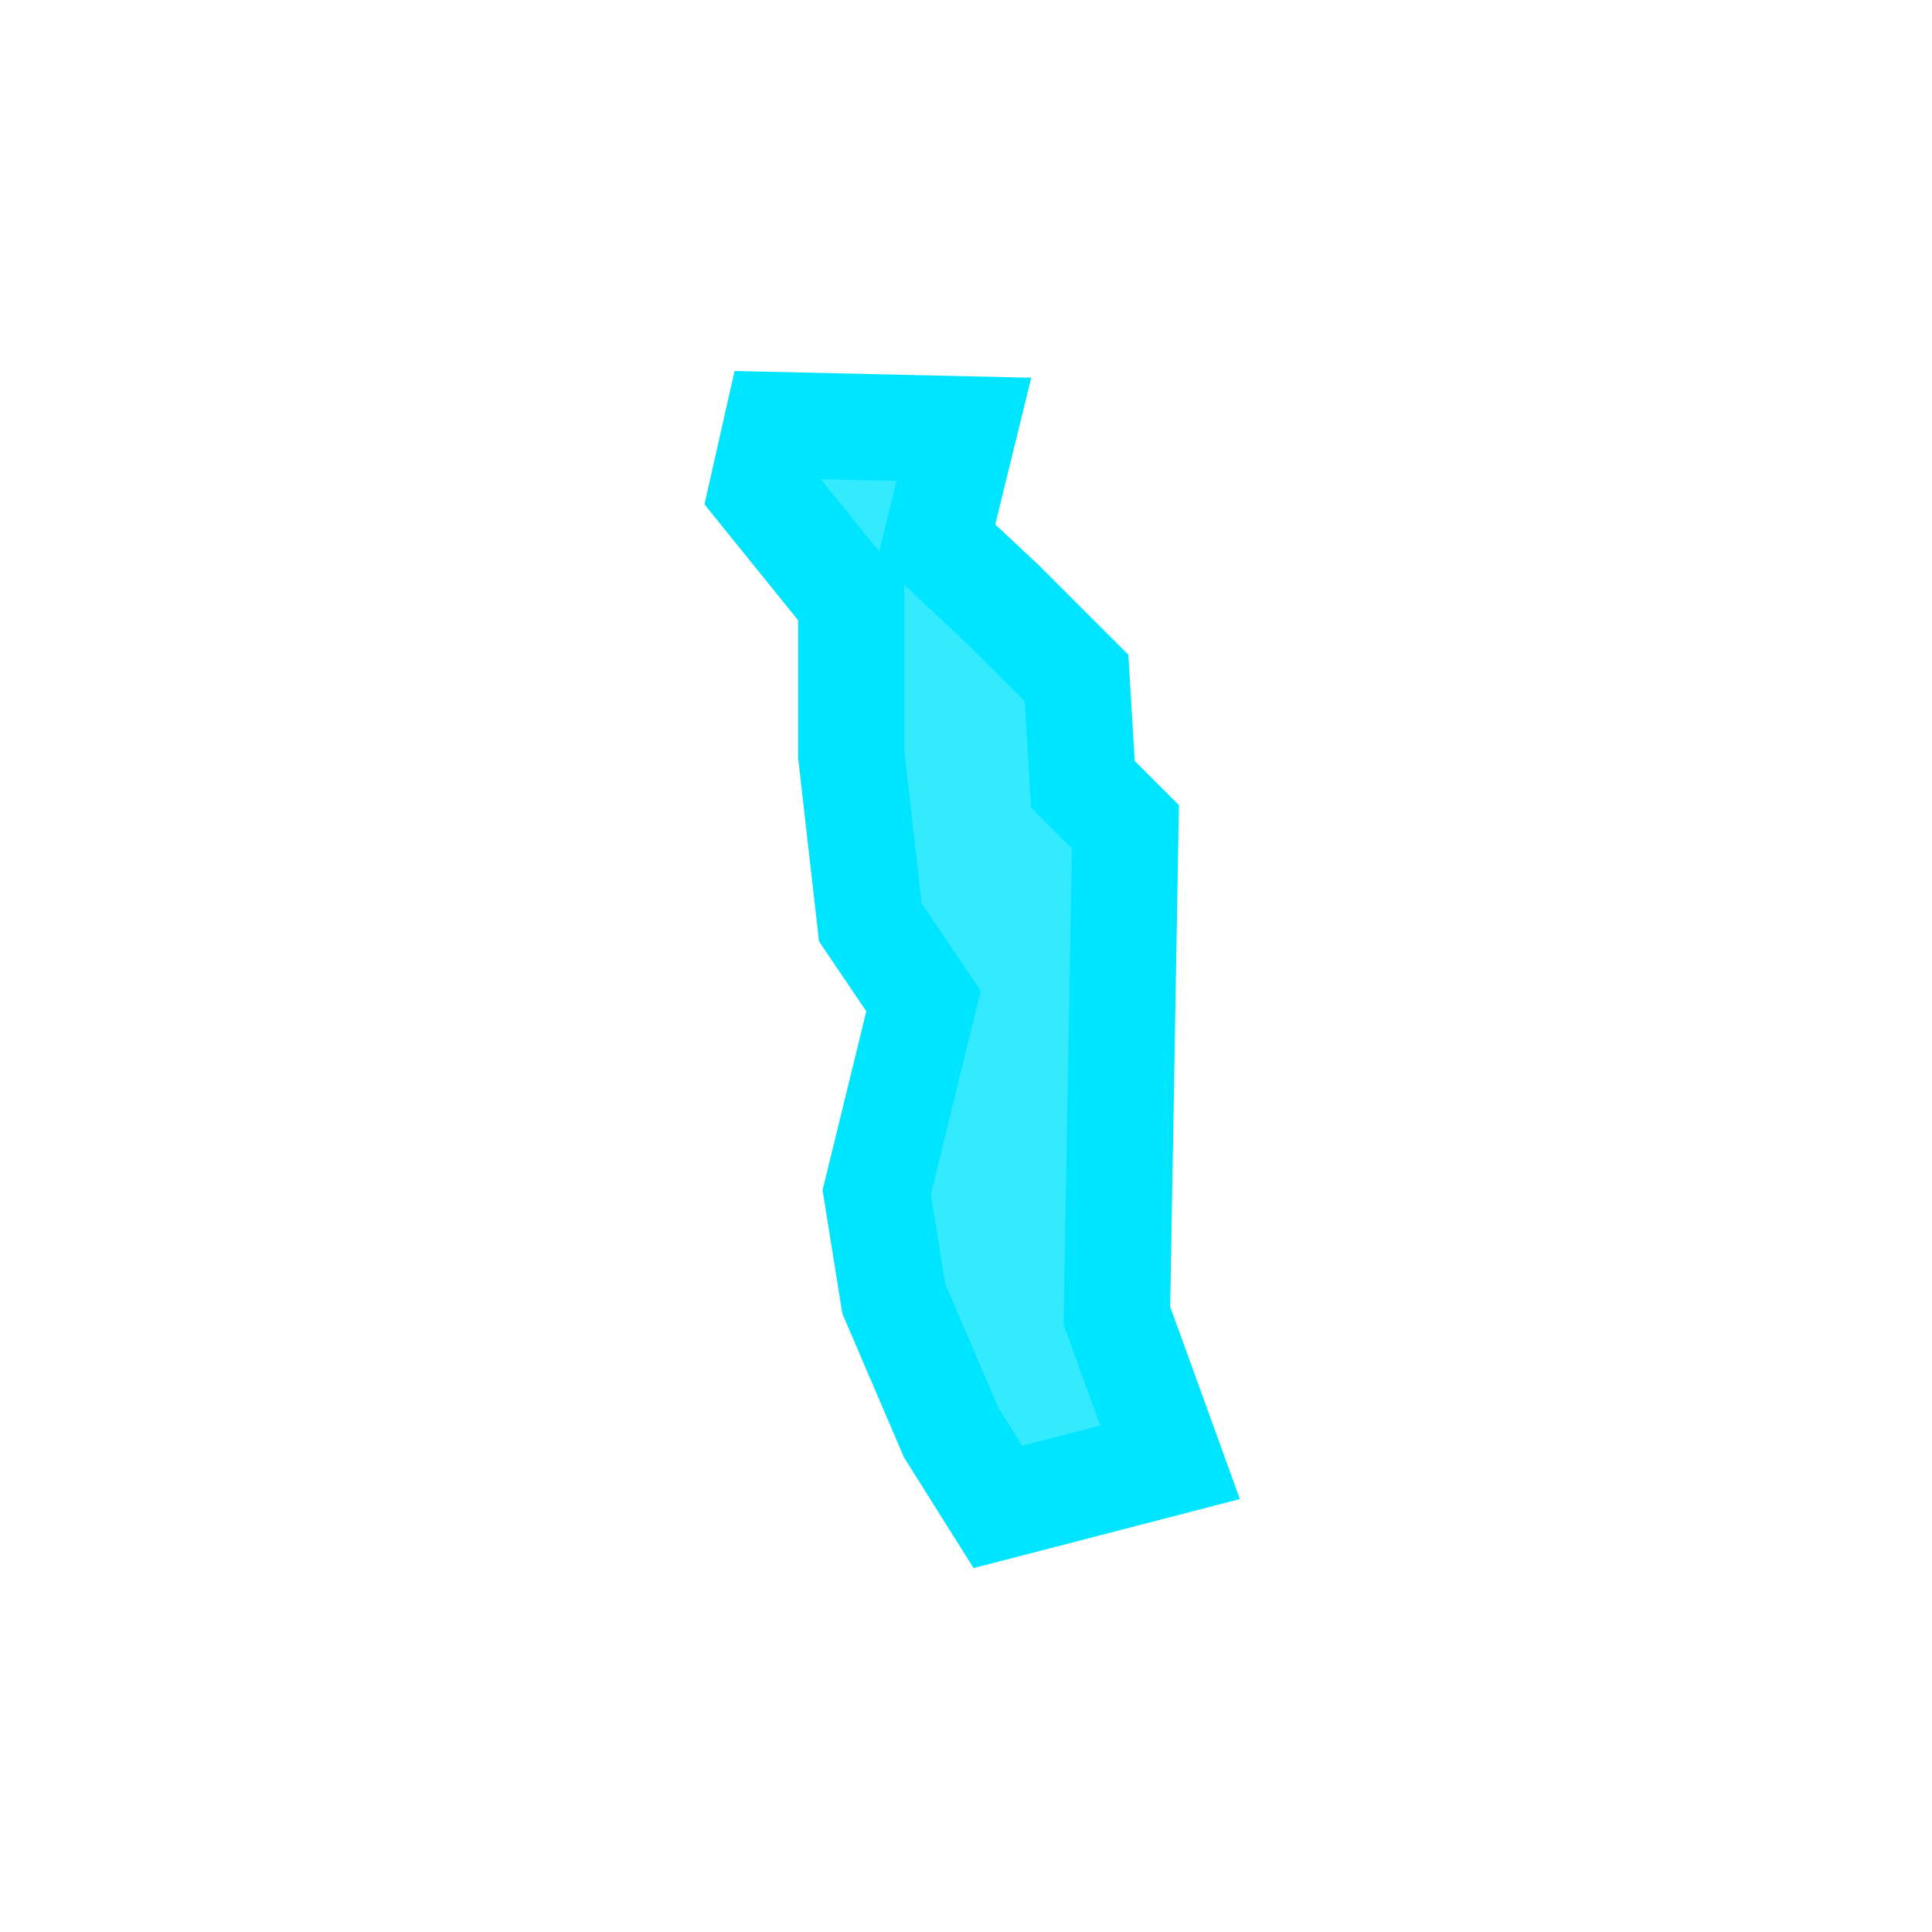
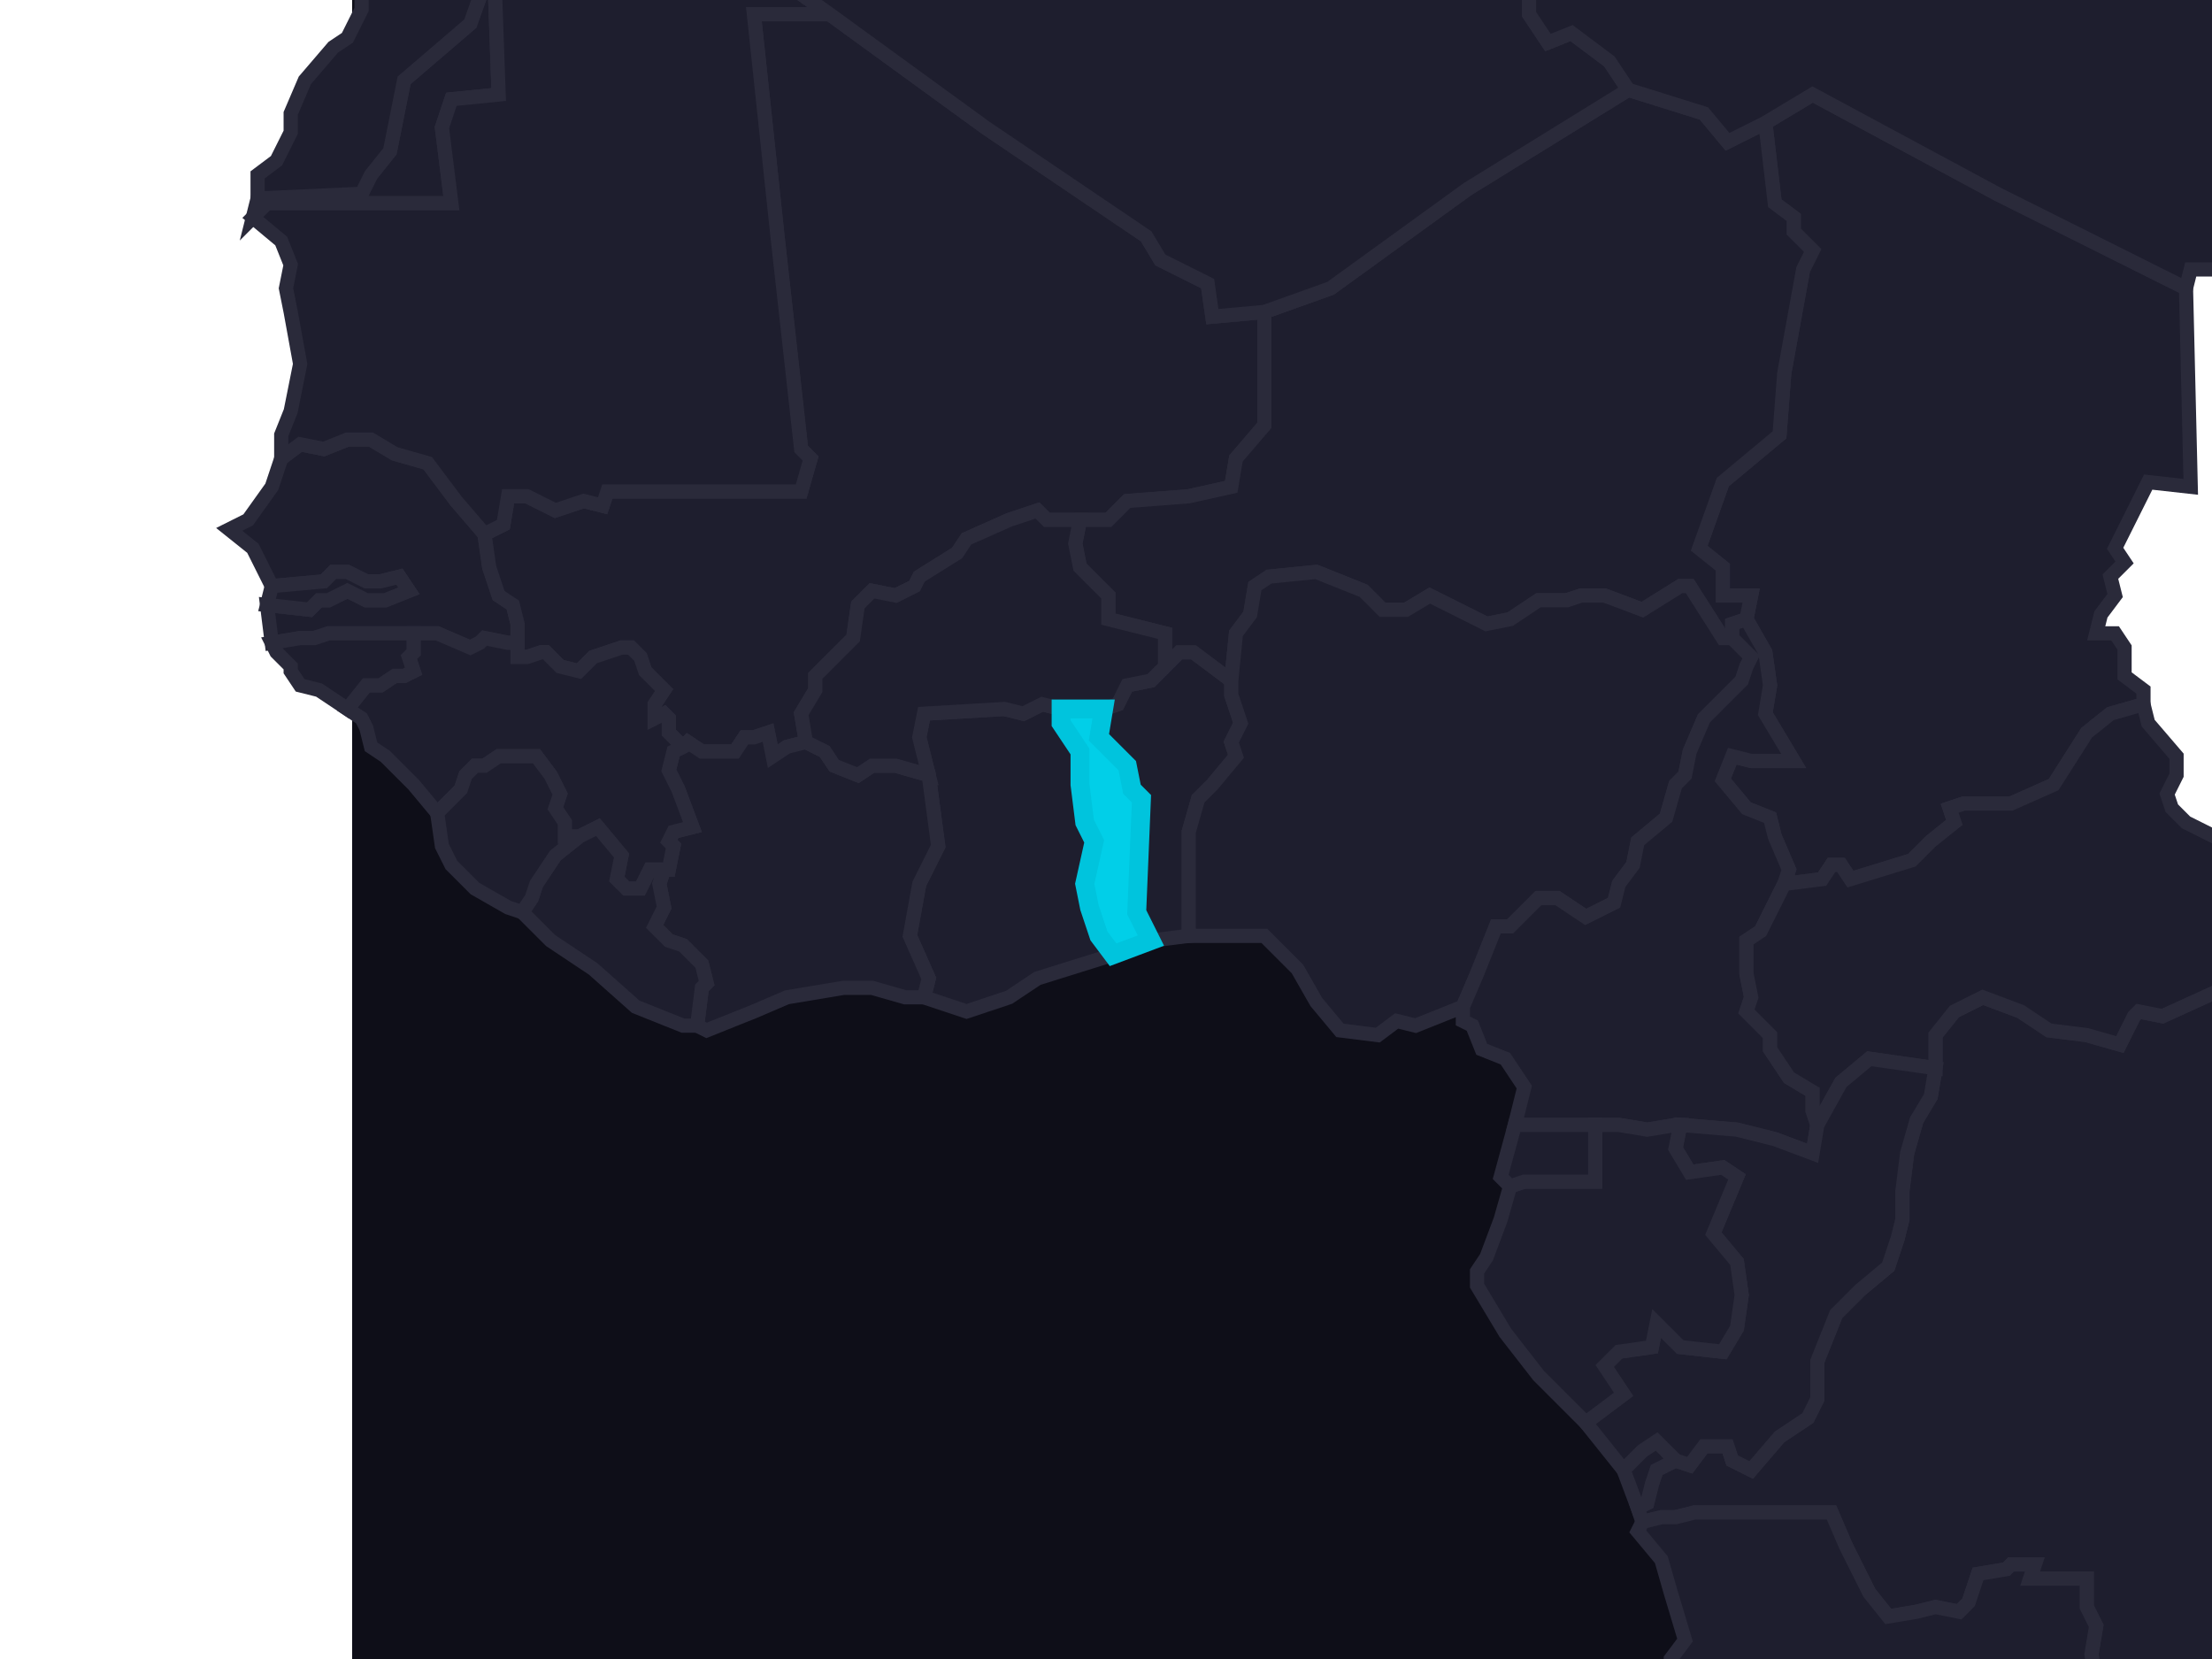
- <svg xmlns="http://www.w3.org/2000/svg" viewBox="-2.05 -13.02 5.92 9.09" width="300" height="300" preserveAspectRatio="xMidYMid meet">
-   <path d="M0.90,-11.00L0.77,-10.47L1.08,-10.18L1.43,-9.83L1.46,-9.33L1.66,-9.13L1.62,-6.83L1.87,-6.14L1.06,-5.93L0.84,-6.28L0.57,-6.91L0.49,-7.41L0.71,-8.31L0.46,-8.68L0.37,-9.47L0.37,-10.19L-0.05,-10.71L0.02,-11.02L0.90,-11.00Z" fill="#00e5ff" stroke="#00e5ff" stroke-width="0.5" fill-opacity="0.8" />
+ <svg xmlns="http://www.w3.org/2000/svg" viewBox="-15.0 -26.1 31.9 35.1" width="400" height="300" preserveAspectRatio="xMidYMid meet">
+   <rect x="-15.0" y="-26.1" width="31.9" height="35.1" fill="#0e0e18" />
+   <path d="M-8.7,-28.8L-8.7,-28.7L-8.7,-28.5L-8.7,-26.8L-12.0,-26.9L-11.9,-24.1L-12.9,-24.0L-13.1,-23.4L-12.9,-21.8L-16.8,-21.8L-17.1,-21.5L-17.0,-21.9L-17.0,-21.9L-14.8,-22.0L-14.6,-22.4L-14.2,-22.9L-13.9,-24.4L-12.5,-25.6L-12.0,-27.0L-11.7,-27.1L-11.4,-27.9L-10.6,-28.0L-10.2,-27.9L-9.7,-27.9L-9.4,-28.2L-8.8,-28.2L-8.8,-28.8L-8.7,-28.8Z" fill="#1e1e2e" stroke="#2a2a3a" stroke-width="0.3" />
+   <path d="M29.3,4.5L29.5,5.4L29.4,6.0L29.6,6.5L30.2,7.1L30.7,8.4L30.7,8.4L30.3,8.3L29.0,8.4L28.7,8.6L28.4,9.2L28.7,9.7L28.5,10.9L28.4,11.9L28.6,12.1L29.3,12.5L29.6,12.3L29.7,13.4L28.9,13.4L28.5,12.8L28.2,12.4L27.4,12.2L27.2,11.7L26.6,12.0L25.8,11.9L25.4,11.4L24.8,11.3L24.3,11.3L24.3,11.0L23.9,11.0L23.5,10.9L22.8,11.1L22.4,11.1L22.2,11.2L22.2,9.9L21.9,9.6L21.8,8.9L21.9,8.3L21.7,7.9L21.7,7.3L20.5,7.3L20.6,7.0L20.1,7.0L20.0,7.1L19.4,7.2L19.2,7.8L19.0,8.0L18.5,7.9L18.1,8.0L17.5,8.1L17.1,7.6L16.9,7.2L16.6,6.6L16.3,5.9L13.4,5.9L13.0,6.0L12.7,6.0L12.3,6.1L12.2,5.8L12.4,5.7L12.5,5.3L12.6,5.0L13.0,4.8L13.3,4.9L13.6,4.5L14.1,4.5L14.2,4.8L14.6,5.0L15.2,4.3L15.8,3.9L16.0,3.5L16.0,2.7L16.4,1.7L16.9,1.2L17.5,0.7L17.6,0.4L17.7,0.1L17.8,-0.3L17.8,-0.9L17.9,-1.7L18.1,-2.4L18.4,-2.9L18.5,-3.5L18.5,-4.2L18.9,-4.7L19.5,-5.0L20.3,-4.7L20.9,-4.3L21.7,-4.2L22.4,-4.0L22.7,-4.6L22.8,-4.7L23.3,-4.6L24.4,-5.1L24.8,-4.9L25.1,-4.9L25.3,-5.2L25.7,-5.3L26.4,-5.2L27.0,-5.1L27.4,-5.2L28.0,-4.4L28.4,-4.3L28.7,-4.5L29.2,-4.4L29.7,-4.6L30.0,-4.2L30.8,-3.5L30.8,-3.5L30.8,-2.3L31.2,-2.2L30.9,-1.8L30.5,-1.6L30.1,-1.1L29.9,-0.6L29.8,0.2L29.6,0.6L29.6,1.3L29.3,1.6L29.3,2.2L29.1,2.3L29.0,2.8L29.3,3.3L29.3,4.5Z" fill="#1e1e2e" stroke="#2a2a3a" stroke-width="0.3" />
+   <path d="M23.8,-20.0L23.9,-15.8L23.0,-15.9L22.6,-15.1L22.3,-14.5L22.5,-14.2L22.2,-13.9L22.3,-13.5L22.0,-13.1L21.9,-12.7L22.3,-12.7L22.5,-12.4L22.5,-11.8L22.9,-11.5L22.9,-11.2L22.2,-11.0L21.7,-10.6L21.0,-9.5L20.1,-9.1L19.1,-9.1L18.8,-9.0L18.9,-8.7L18.4,-8.3L18.0,-7.9L16.7,-7.5L16.5,-7.8L16.3,-7.8L16.1,-7.5L15.3,-7.4L15.4,-7.7L15.1,-8.4L15.0,-8.8L14.5,-9.0L14.0,-9.6L14.2,-10.1L14.6,-10.0L14.9,-10.0L15.5,-10.0L14.9,-11.0L15.0,-11.6L14.9,-12.3L14.5,-13.0L14.6,-13.5L14.0,-13.5L14.0,-14.1L13.5,-14.5L14.0,-15.9L15.2,-16.9L15.3,-18.2L15.7,-20.4L15.9,-20.8L15.5,-21.2L15.5,-21.5L15.1,-21.8L14.9,-23.5L15.9,-24.1L19.8,-22.0L23.8,-20.0Z" fill="#1e1e2e" stroke="#2a2a3a" stroke-width="0.3" />
+   <path d="M-51.7,-4.2L-52.2,-3.2L-52.6,-2.5L-52.9,-2.1L-53.4,-2.1L-53.6,-2.3L-53.8,-2.4L-54.1,-2.1L-54.5,-2.3L-54.3,-2.7L-54.2,-3.2L-54.0,-3.6L-54.4,-4.2L-54.5,-4.9L-54.0,-5.8L-53.6,-5.7L-52.9,-5.4L-51.8,-4.6L-51.7,-4.2ZM6.2,-57.1L6.7,-56.7L8.1,-56.4L7.6,-55.4L7.5,-54.3L7.2,-54.0L6.7,-54.2L6.8,-53.8L6.0,-53.0L6.0,-52.3L6.5,-52.5L6.8,-51.9L6.8,-51.5L7.1,-51.0L6.7,-50.5L7.0,-49.5L7.5,-49.3L7.4,-48.7L6.5,-47.9L4.6,-48.3L3.1,-47.8L3.0,-47.0L1.8,-46.8L0.7,-47.4L0.3,-47.1L-1.5,-47.8L-1.9,-48.3L-1.4,-49.1L-1.2,-51.9L-2.2,-53.5L-3.0,-54.2L-4.5,-54.8L-4.6,-55.9L-3.3,-56.2L-1.6,-55.8L-1.9,-57.6L-1.0,-56.9L1.3,-58.1L1.6,-59.4L2.5,-59.7L2.7,-59.2L3.1,-59.1L3.6,-58.5L4.3,-57.8L4.8,-57.9L5.7,-57.2L5.9,-57.0L6.2,-57.1ZM8.7,-47.2L9.4,-47.7L9.6,-46.6L9.2,-45.5L8.8,-45.8L8.5,-46.7L8.7,-47.2Z" fill="#1e1e2e" stroke="#2a2a3a" stroke-width="0.3" />
+   <path d="M-16.7,-13.7L-17.1,-14.5L-17.6,-14.9L-17.2,-15.1L-16.7,-15.8L-16.5,-16.4L-16.1,-16.7L-15.6,-16.6L-15.1,-16.8L-14.6,-16.8L-14.1,-16.5L-13.4,-16.3L-12.8,-15.5L-12.2,-14.8L-12.1,-14.1L-11.9,-13.5L-11.6,-13.3L-11.5,-12.9L-11.5,-12.5L-11.7,-12.5L-12.2,-12.6L-12.3,-12.5L-12.5,-12.4L-13.2,-12.7L-13.7,-12.7L-15.5,-12.7L-15.8,-12.6L-16.1,-12.6L-16.7,-12.5L-16.8,-13.3L-15.9,-13.2L-15.7,-13.4L-15.5,-13.4L-15.1,-13.6L-14.7,-13.4L-14.3,-13.4L-13.8,-13.6L-14.0,-13.9L-14.4,-13.8L-14.7,-13.8L-15.1,-14.0L-15.4,-14.0L-15.6,-13.8L-16.7,-13.7Z" fill="#1e1e2e" stroke="#2a2a3a" stroke-width="0.3" />
+   <path d="M-11.5,-12.5L-11.5,-12.9L-11.6,-13.3L-11.9,-13.5L-12.1,-14.1L-12.2,-14.8L-11.8,-15.0L-11.7,-15.6L-11.3,-15.6L-10.7,-15.3L-10.1,-15.5L-9.7,-15.4L-9.6,-15.7L-5.5,-15.7L-5.3,-16.4L-5.5,-16.6L-6.0,-21.1L-6.5,-25.8L-4.9,-25.8L-1.6,-23.4L1.8,-21.1L2.1,-20.6L2.7,-20.3L3.1,-20.1L3.2,-19.4L4.3,-19.5L4.3,-17.1L3.7,-16.4L3.6,-15.8L2.7,-15.6L1.4,-15.5L1.0,-15.1L0.4,-15.1L-0.3,-15.1L-0.5,-15.3L-1.1,-15.1L-2.0,-14.7L-2.2,-14.4L-3.0,-13.9L-3.1,-13.7L-3.5,-13.5L-4.0,-13.6L-4.3,-13.3L-4.4,-12.6L-5.2,-11.8L-5.2,-11.5L-5.5,-11.0L-5.4,-10.4L-5.8,-10.3L-6.1,-10.1L-6.2,-10.6L-6.5,-10.5L-6.7,-10.5L-6.9,-10.2L-7.6,-10.2L-7.9,-10.4L-8.0,-10.3L-8.3,-10.6L-8.3,-10.9L-8.4,-11.0L-8.6,-10.9L-8.6,-11.2L-8.4,-11.5L-8.8,-11.9L-8.9,-12.2L-9.1,-12.4L-9.3,-12.4L-9.6,-12.3L-9.9,-12.2L-10.2,-11.9L-10.6,-12.0L-10.9,-12.3L-11.0,-12.3L-11.3,-12.2L-11.5,-12.2L-11.5,-12.5Z" fill="#1e1e2e" stroke="#2a2a3a" stroke-width="0.3" />
+   <path d="M-17.1,-21.5L-16.8,-21.8L-12.9,-21.8L-13.1,-23.4L-12.9,-24.0L-11.9,-24.1L-12.0,-26.9L-8.7,-26.8L-8.7,-28.5L-4.9,-25.8L-6.5,-25.8L-6.0,-21.1L-5.5,-16.6L-5.3,-16.4L-5.5,-15.7L-9.6,-15.7L-9.7,-15.4L-10.1,-15.5L-10.7,-15.3L-11.3,-15.6L-11.7,-15.6L-11.8,-15.0L-12.2,-14.8L-12.8,-15.5L-13.4,-16.3L-14.1,-16.5L-14.6,-16.8L-15.1,-16.8L-15.6,-16.6L-16.1,-16.7L-16.5,-16.4L-16.5,-16.9L-16.3,-17.4L-16.1,-18.4L-16.3,-19.5L-16.4,-20.0L-16.3,-20.5L-16.5,-21.0L-17.1,-21.5Z" fill="#1e1e2e" stroke="#2a2a3a" stroke-width="0.3" />
+   <path d="M2.7,-6.3L1.9,-6.2L1.6,-6.8L1.7,-9.2L1.5,-9.4L1.4,-9.9L1.1,-10.2L0.8,-10.5L0.9,-11.1L1.2,-11.2L1.4,-11.6L1.9,-11.7L2.2,-12.0L2.5,-12.3L2.8,-12.3L3.6,-11.7L3.6,-11.4L3.8,-10.8L3.6,-10.4L3.7,-10.1L3.2,-9.5L2.9,-9.2L2.7,-8.5L2.7,-7.9L2.7,-6.3Z" fill="#1e1e2e" stroke="#2a2a3a" stroke-width="0.3" />
+   <path d="M14.9,-23.5L15.1,-21.8L15.5,-21.5L15.5,-21.2L15.9,-20.8L15.7,-20.4L15.3,-18.2L15.2,-16.9L14.0,-15.9L13.5,-14.5L14.0,-14.1L14.0,-13.5L14.6,-13.5L14.5,-13.0L14.2,-12.9L14.2,-12.6L14.0,-12.6L13.3,-13.7L13.1,-13.7L12.3,-13.2L11.5,-13.5L11.0,-13.5L10.7,-13.4L10.1,-13.4L9.5,-13.0L9.0,-12.9L7.8,-13.5L7.3,-13.2L6.8,-13.2L6.4,-13.6L5.4,-14.0L4.4,-13.9L4.1,-13.7L4.0,-13.1L3.7,-12.7L3.6,-11.7L2.8,-12.3L2.5,-12.3L2.2,-12.0L2.2,-12.7L1.0,-13.0L1.0,-13.5L0.4,-14.1L0.3,-14.6L0.4,-15.1L1.0,-15.1L1.4,-15.5L2.7,-15.6L3.6,-15.8L3.7,-16.4L4.3,-17.1L4.3,-19.5L5.7,-20.0L8.6,-22.1L12.0,-24.2L13.6,-23.7L14.1,-23.1L14.9,-23.5Z" fill="#1e1e2e" stroke="#2a2a3a" stroke-width="0.3" />
+   <path d="M2.7,-6.3L2.7,-7.9L2.7,-8.5L2.9,-9.2L3.2,-9.5L3.7,-10.1L3.6,-10.4L3.8,-10.8L3.6,-11.4L3.6,-11.7L3.7,-12.7L4.0,-13.1L4.1,-13.7L4.4,-13.9L5.4,-14.0L6.4,-13.6L6.8,-13.2L7.3,-13.2L7.8,-13.5L9.0,-12.9L9.5,-13.0L10.1,-13.4L10.7,-13.4L11.0,-13.5L11.5,-13.5L12.3,-13.2L13.1,-13.7L13.3,-13.7L14.0,-12.6L14.2,-12.6L14.6,-12.2L14.5,-12.0L14.4,-11.7L13.6,-10.9L13.3,-10.2L13.2,-9.7L13.0,-9.5L12.8,-8.8L12.2,-8.3L12.1,-7.8L11.8,-7.4L11.7,-7.0L11.1,-6.7L10.5,-7.1L10.1,-7.1L9.5,-6.5L9.2,-6.5L8.8,-5.5L8.5,-4.8L7.5,-4.4L7.1,-4.5L6.7,-4.2L5.9,-4.3L5.4,-4.9L5.0,-5.6L4.3,-6.3L3.6,-6.3L2.7,-6.3Z" fill="#1e1e2e" stroke="#2a2a3a" stroke-width="0.3" />
+   <path d="M14.5,-13.0L14.9,-12.3L15.0,-11.6L14.9,-11.0L15.5,-10.0L14.9,-10.0L14.6,-10.0L14.2,-10.1L14.0,-9.6L14.5,-9.0L15.0,-8.8L15.1,-8.4L15.4,-7.7L15.3,-7.4L14.8,-6.4L14.5,-6.2L14.5,-5.5L14.6,-5.0L14.5,-4.7L15.0,-4.2L15.0,-3.9L15.4,-3.3L15.9,-3.0L15.9,-2.6L16.0,-2.3L15.9,-1.7L15.1,-2.0L14.3,-2.2L13.1,-2.3L13.0,-2.3L12.4,-2.2L11.8,-2.3L11.3,-2.3L9.6,-2.3L9.8,-3.1L9.4,-3.7L8.9,-3.9L8.7,-4.4L8.5,-4.5L8.5,-4.8L8.8,-5.5L9.2,-6.5L9.5,-6.5L10.1,-7.1L10.5,-7.1L11.1,-6.7L11.7,-7.0L11.8,-7.4L12.1,-7.8L12.2,-8.3L12.8,-8.8L13.0,-9.5L13.2,-9.7L13.3,-10.2L13.6,-10.9L14.4,-11.7L14.5,-12.0L14.6,-12.2L14.2,-12.6L14.2,-12.9L14.5,-13.0Z" fill="#1e1e2e" stroke="#2a2a3a" stroke-width="0.3" />
+   <path d="M0.0,-11.1L-0.0,-10.8L0.4,-10.2L0.4,-9.5L0.5,-8.7L0.7,-8.3L0.5,-7.4L0.6,-6.9L0.8,-6.3L1.1,-5.9L-0.5,-5.4L-1.1,-5.0L-2.0,-4.7L-2.9,-5.0L-2.8,-5.4L-3.2,-6.3L-3.0,-7.4L-2.6,-8.2L-2.8,-9.7L-3.0,-10.5L-2.9,-11.0L-1.2,-11.1L-0.8,-11.0L-0.4,-11.2L0.0,-11.1Z" fill="#1e1e2e" stroke="#2a2a3a" stroke-width="0.3" />
+   <path d="M-8.0,-10.3L-7.9,-10.4L-7.6,-10.2L-6.9,-10.2L-6.7,-10.5L-6.5,-10.5L-6.2,-10.6L-6.1,-10.1L-5.8,-10.3L-5.4,-10.4L-5.0,-10.2L-4.8,-9.9L-4.3,-9.7L-4.0,-9.9L-3.5,-9.9L-2.8,-9.7L-2.6,-8.2L-3.0,-7.4L-3.2,-6.3L-2.8,-5.4L-2.9,-5.0L-3.3,-5.0L-4.0,-5.2L-4.6,-5.2L-5.8,-5.0L-6.5,-4.7L-7.5,-4.3L-7.7,-4.4L-7.6,-5.2L-7.5,-5.3L-7.6,-5.7L-8.0,-6.1L-8.3,-6.2L-8.6,-6.5L-8.4,-6.9L-8.5,-7.4L-8.4,-7.7L-8.3,-7.7L-8.2,-8.2L-8.3,-8.3L-8.2,-8.5L-7.8,-8.6L-8.1,-9.4L-8.3,-9.8L-8.2,-10.2L-8.0,-10.3Z" fill="#1e1e2e" stroke="#2a2a3a" stroke-width="0.3" />
+   <path d="M-13.7,-12.7L-13.2,-12.7L-12.5,-12.4L-12.3,-12.5L-12.2,-12.6L-11.7,-12.5L-11.5,-12.5L-11.5,-12.2L-11.3,-12.2L-11.0,-12.3L-10.9,-12.3L-10.6,-12.0L-10.2,-11.9L-9.9,-12.2L-9.6,-12.3L-9.3,-12.4L-9.1,-12.4L-8.9,-12.2L-8.8,-11.9L-8.4,-11.5L-8.6,-11.2L-8.6,-10.9L-8.4,-11.0L-8.3,-10.9L-8.3,-10.6L-8.0,-10.3L-8.2,-10.2L-8.3,-9.8L-8.1,-9.4L-7.8,-8.6L-8.2,-8.5L-8.3,-8.3L-8.2,-8.2L-8.3,-7.7L-8.4,-7.7L-8.7,-7.7L-8.9,-7.3L-9.2,-7.3L-9.4,-7.5L-9.3,-8.0L-9.8,-8.6L-10.0,-8.5L-10.2,-8.4L-10.5,-8.4L-10.5,-8.7L-10.7,-9.0L-10.6,-9.3L-10.8,-9.7L-11.1,-10.1L-11.9,-10.1L-12.2,-9.9L-12.4,-9.9L-12.6,-9.7L-12.7,-9.4L-13.2,-8.9L-13.7,-9.5L-14.1,-9.9L-14.3,-10.1L-14.6,-10.3L-14.7,-10.7L-14.8,-10.9L-15.1,-11.1L-14.7,-11.6L-14.4,-11.6L-14.1,-11.8L-13.9,-11.8L-13.7,-11.9L-13.8,-12.2L-13.7,-12.3L-13.7,-12.7Z" fill="#1e1e2e" stroke="#2a2a3a" stroke-width="0.3" />
+   <path d="M-16.7,-12.5L-16.1,-12.6L-15.8,-12.6L-15.5,-12.7L-13.7,-12.7L-13.7,-12.3L-13.8,-12.2L-13.7,-11.9L-13.9,-11.8L-14.1,-11.8L-14.4,-11.6L-14.7,-11.6L-15.1,-11.1L-15.7,-11.5L-16.1,-11.6L-16.3,-11.9L-16.3,-12.0L-16.6,-12.3L-16.7,-12.5Z" fill="#1e1e2e" stroke="#2a2a3a" stroke-width="0.3" />
+   <path d="M-8.4,-7.7L-8.5,-7.4L-8.4,-6.9L-8.6,-6.5L-8.3,-6.2L-8.0,-6.1L-7.6,-5.7L-7.5,-5.3L-7.6,-5.2L-7.7,-4.4L-8.0,-4.4L-9.0,-4.8L-9.9,-5.6L-10.8,-6.2L-11.4,-6.8L-11.2,-7.1L-11.1,-7.4L-10.7,-8.0L-10.2,-8.4L-10.0,-8.5L-9.8,-8.6L-9.3,-8.0L-9.4,-7.5L-9.2,-7.3L-8.9,-7.3L-8.7,-7.7L-8.4,-7.7Z" fill="#1e1e2e" stroke="#2a2a3a" stroke-width="0.3" />
+   <path d="M-13.2,-8.9L-12.7,-9.4L-12.6,-9.7L-12.4,-9.9L-12.2,-9.9L-11.9,-10.1L-11.1,-10.1L-10.8,-9.7L-10.6,-9.3L-10.7,-9.0L-10.5,-8.7L-10.5,-8.4L-10.2,-8.4L-10.7,-8.0L-11.1,-7.4L-11.2,-7.1L-11.4,-6.8L-11.7,-6.9L-12.4,-7.3L-12.9,-7.8L-13.1,-8.2L-13.2,-8.9Z" fill="#1e1e2e" stroke="#2a2a3a" stroke-width="0.3" />
+   <path d="M-5.4,-10.4L-5.5,-11.0L-5.2,-11.5L-5.2,-11.8L-4.4,-12.6L-4.3,-13.3L-4.0,-13.6L-3.5,-13.5L-3.1,-13.7L-3.0,-13.9L-2.2,-14.4L-2.0,-14.7L-1.1,-15.1L-0.5,-15.3L-0.3,-15.1L0.4,-15.1L0.3,-14.6L0.4,-14.1L1.0,-13.5L1.0,-13.0L2.2,-12.7L2.2,-12.0L1.9,-11.7L1.4,-11.6L1.2,-11.2L0.9,-11.1L0.0,-11.1L-0.4,-11.2L-0.8,-11.0L-1.2,-11.1L-2.9,-11.0L-3.0,-10.5L-2.8,-9.7L-3.5,-9.9L-4.0,-9.9L-4.3,-9.7L-4.8,-9.9L-5.0,-10.2L-5.4,-10.4Z" fill="#1e1e2e" stroke="#2a2a3a" stroke-width="0.3" />
+   <path d="M27.4,-5.2L27.0,-5.1L26.4,-5.2L25.7,-5.3L25.3,-5.2L25.1,-4.9L24.8,-4.9L24.4,-5.1L23.3,-4.6L22.8,-4.7L22.7,-4.6L22.4,-4.0L21.7,-4.2L20.9,-4.3L20.3,-4.7L19.5,-5.0L18.9,-4.7L18.5,-4.2L18.5,-3.5L17.8,-3.6L17.1,-3.7L16.5,-3.2L16.0,-2.3L15.9,-2.6L15.9,-3.0L15.4,-3.3L15.0,-3.9L15.0,-4.2L14.5,-4.7L14.6,-5.0L14.5,-5.5L14.5,-6.2L14.8,-6.4L15.3,-7.4L16.1,-7.5L16.3,-7.8L16.5,-7.8L16.7,-7.5L18.0,-7.9L18.4,-8.3L18.9,-8.7L18.8,-9.0L19.1,-9.1L20.1,-9.1L21.0,-9.5L21.7,-10.6L22.2,-11.0L22.9,-11.2L23.0,-10.8L23.6,-10.1L23.6,-9.7L23.4,-9.3L23.5,-9.0L23.8,-8.7L24.6,-8.3L25.1,-7.8L25.1,-7.5L25.8,-7.0L26.2,-6.6L26.5,-6.0L27.2,-5.6L27.4,-5.2Z" fill="#1e1e2e" stroke="#2a2a3a" stroke-width="0.3" />
+   <path d="M18.5,-3.5L18.4,-2.9L18.1,-2.4L17.9,-1.7L17.8,-0.9L17.8,-0.3L17.7,0.1L17.6,0.4L17.5,0.7L16.9,1.2L16.4,1.7L16.0,2.7L16.0,3.5L15.8,3.9L15.2,4.3L14.6,5.0L14.2,4.8L14.1,4.5L13.6,4.5L13.3,4.9L13.0,4.8L12.6,4.4L12.3,4.6L11.9,5.0L11.1,4.0L11.9,3.4L11.5,2.8L11.8,2.5L12.5,2.4L12.6,1.9L13.1,2.4L14.0,2.5L14.3,2.0L14.4,1.3L14.3,0.6L13.8,-0.0L14.3,-1.2L14.0,-1.4L13.3,-1.3L13.0,-1.8L13.1,-2.3L14.3,-2.2L15.1,-2.0L15.9,-1.7L16.0,-2.3L16.5,-3.2L17.1,-3.7L17.8,-3.6L18.5,-3.5Z" fill="#1e1e2e" stroke="#2a2a3a" stroke-width="0.3" />
+   <path d="M11.3,-2.3L11.8,-2.3L12.4,-2.2L13.0,-2.3L13.1,-2.3L13.0,-1.8L13.3,-1.3L14.0,-1.4L14.3,-1.2L13.8,-0.0L14.3,0.6L14.4,1.3L14.3,2.0L14.0,2.5L13.1,2.4L12.6,1.9L12.5,2.4L11.8,2.5L11.5,2.8L11.9,3.4L11.1,4.0L10.1,3.0L9.4,2.1L8.8,1.1L8.8,0.8L9.0,0.5L9.3,-0.3L9.5,-1.0L9.8,-1.1L11.3,-1.1L11.3,-2.3Z" fill="#1e1e2e" stroke="#2a2a3a" stroke-width="0.3" />
+   <path d="M9.6,-2.3L11.3,-2.3L11.3,-1.1L9.8,-1.1L9.5,-1.0L9.3,-1.2L9.6,-2.3Z" fill="#1e1e2e" stroke="#2a2a3a" stroke-width="0.3" />
+   <path d="M13.0,4.8L12.6,5.0L12.5,5.3L12.4,5.7L12.2,5.8L11.9,5.0L12.3,4.6L12.6,4.4L13.0,4.8ZM12.3,6.1L12.7,6.0L13.0,6.0L13.4,5.9L16.3,5.9L16.6,6.6L16.9,7.2L17.1,7.6L17.5,8.1L18.1,8.0L18.5,7.9L19.0,8.0L19.2,7.8L19.4,7.2L20.0,7.1L20.1,7.0L20.6,7.0L20.5,7.3L21.7,7.3L21.7,7.9L21.9,8.3L21.8,8.9L21.9,9.6L22.2,9.9L22.2,11.2L22.4,11.1L22.8,11.1L23.5,10.9L23.9,11.0L24.0,11.3L23.9,11.8L24.1,12.3L23.9,12.7L24.0,13.0L21.9,13.0L21.9,16.3L22.6,17.1L23.2,17.8L21.4,18.2L19.0,18.1L18.3,17.6L14.2,17.6L14.1,17.7L13.5,17.2L12.8,17.2L12.2,17.4L11.7,17.6L11.6,16.9L11.8,16.0L12.1,15.0L12.2,14.6L12.5,13.7L12.7,13.3L13.3,12.6L13.6,12.1L13.7,11.4L13.7,10.8L13.4,10.4L13.1,9.8L12.9,9.2L12.9,9.0L13.2,8.6L12.9,7.6L12.7,6.9L12.2,6.3L12.3,6.1Z" fill="#1e1e2e" stroke="#2a2a3a" stroke-width="0.3" />
+   <path d="M-16.7,-13.7L-15.6,-13.8L-15.4,-14.0L-15.1,-14.0L-14.7,-13.8L-14.4,-13.8L-14.0,-13.9L-13.8,-13.6L-14.3,-13.4L-14.7,-13.4L-15.1,-13.6L-15.5,-13.4L-15.7,-13.4L-15.9,-13.2L-16.8,-13.3L-16.7,-13.7Z" fill="#1e1e2e" stroke="#2a2a3a" stroke-width="0.3" />
+   <path d="M-8.7,-28.5L-8.7,-28.7L-8.7,-28.8L-8.7,-30.1L-7.1,-31.0L-6.1,-31.2L-5.2,-31.5L-4.9,-32.1L-3.7,-32.5L-3.6,-33.4L-3.1,-33.5L-2.6,-33.9L-1.3,-34.1L-1.1,-34.6L-1.4,-34.8L-1.7,-36.1L-1.8,-36.8L-2.2,-37.6L-1.2,-38.3L-0.1,-38.5L0.5,-39.0L1.5,-39.4L3.2,-39.6L4.8,-39.7L5.3,-39.5L6.3,-40.0L7.3,-40.0L7.7,-39.7L8.4,-39.8L8.2,-39.2L8.4,-38.0L8.1,-37.0L7.5,-36.3L7.6,-35.4L8.4,-34.7L8.4,-34.4L9.1,-33.9L9.5,-31.8L9.8,-30.8L9.9,-30.3L9.7,-29.3L9.8,-28.8L9.6,-28.2L9.7,-27.5L9.3,-27.0L9.9,-26.2L9.9,-25.8L10.3,-25.2L10.8,-25.4L11.6,-24.8L12.0,-24.2L8.6,-22.1L5.7,-20.0L4.3,-19.5L3.2,-19.4L3.1,-20.1L2.7,-20.3L2.1,-20.6L1.8,-21.1L-1.6,-23.4L-4.9,-25.8L-8.7,-28.5Z" fill="#1e1e2e" stroke="#2a2a3a" stroke-width="0.3" />
+   <path d="M-2.2,-37.6L-1.8,-36.8L-1.7,-36.1L-1.4,-34.8L-1.1,-34.6L-1.3,-34.1L-2.6,-33.9L-3.1,-33.5L-3.6,-33.4L-3.7,-32.5L-4.9,-32.1L-5.2,-31.5L-6.1,-31.2L-7.1,-31.0L-8.7,-30.1L-8.7,-28.8L-8.8,-28.8L-8.8,-28.2L-9.4,-28.2L-9.7,-27.9L-10.2,-27.9L-10.6,-28.0L-11.4,-27.9L-11.7,-27.1L-12.0,-27.0L-12.5,-25.6L-13.9,-24.4L-14.2,-22.9L-14.6,-22.4L-14.8,-22.0L-17.0,-21.9L-17.0,-21.9L-17.0,-22.4L-16.6,-22.7L-16.3,-23.3L-16.3,-23.7L-16.0,-24.4L-15.4,-25.1L-15.1,-25.3L-14.8,-25.9L-14.8,-26.5L-14.4,-27.2L-13.8,-27.6L-13.1,-28.8L-13.1,-28.8L-12.6,-29.2L-11.7,-29.4L-10.9,-30.1L-10.4,-30.4L-9.6,-31.4L-9.8,-32.8L-9.4,-33.9L-9.3,-34.5L-8.7,-35.3L-7.7,-35.8L-6.9,-36.3L-6.2,-37.6L-5.9,-38.3L-5.2,-38.3L-4.6,-37.8L-3.6,-37.9L-2.6,-37.6L-2.2,-37.6Z" fill="#1e1e2e" stroke="#2a2a3a" stroke-width="0.3" />
+   <path d="M25.0,-22.6L25.0,-20.4L23.9,-20.4L23.8,-20.0L19.8,-22.0L15.9,-24.1L14.9,-23.5L14.1,-23.1L13.6,-23.7L12.0,-24.2L11.6,-24.8L10.8,-25.4L10.3,-25.2L9.9,-25.8L9.9,-26.2L9.3,-27.0L9.7,-27.5L9.6,-28.2L9.8,-28.8L9.7,-29.3L9.9,-30.3L9.8,-30.8L9.5,-31.8L10.0,-32.1L10.1,-32.6L10.0,-33.1L10.6,-33.5L10.9,-33.9L11.4,-34.2L11.5,-35.2L12.7,-34.7L13.1,-34.8L13.9,-34.6L15.2,-34.1L15.7,-33.1L16.6,-32.8L18.0,-32.4L19.1,-31.8L19.6,-32.1L20.1,-32.6L19.8,-33.5L20.1,-34.1L20.9,-34.6L21.5,-34.8L22.9,-34.6L23.2,-34.0L23.6,-34.0L23.9,-33.8L24.9,-33.7L25.2,-33.3L24.8,-32.7L25.0,-32.2L24.7,-31.5L25.0,-30.6L25.0,-26.6L25.0,-22.6Z" fill="#1e1e2e" stroke="#2a2a3a" stroke-width="0.3" />
+   <path d="M0.9,-11.1L0.8,-10.5L1.1,-10.2L1.4,-9.9L1.5,-9.4L1.7,-9.2L1.6,-6.8L1.9,-6.2L1.1,-5.9L0.8,-6.3L0.6,-6.9L0.5,-7.4L0.7,-8.3L0.5,-8.7L0.4,-9.5L0.4,-10.2L-0.0,-10.8L0.0,-11.1L0.9,-11.1Z" fill="#00e5ff" stroke="#00c4dd" stroke-width="0.4" fill-opacity="0.9" />
</svg>
